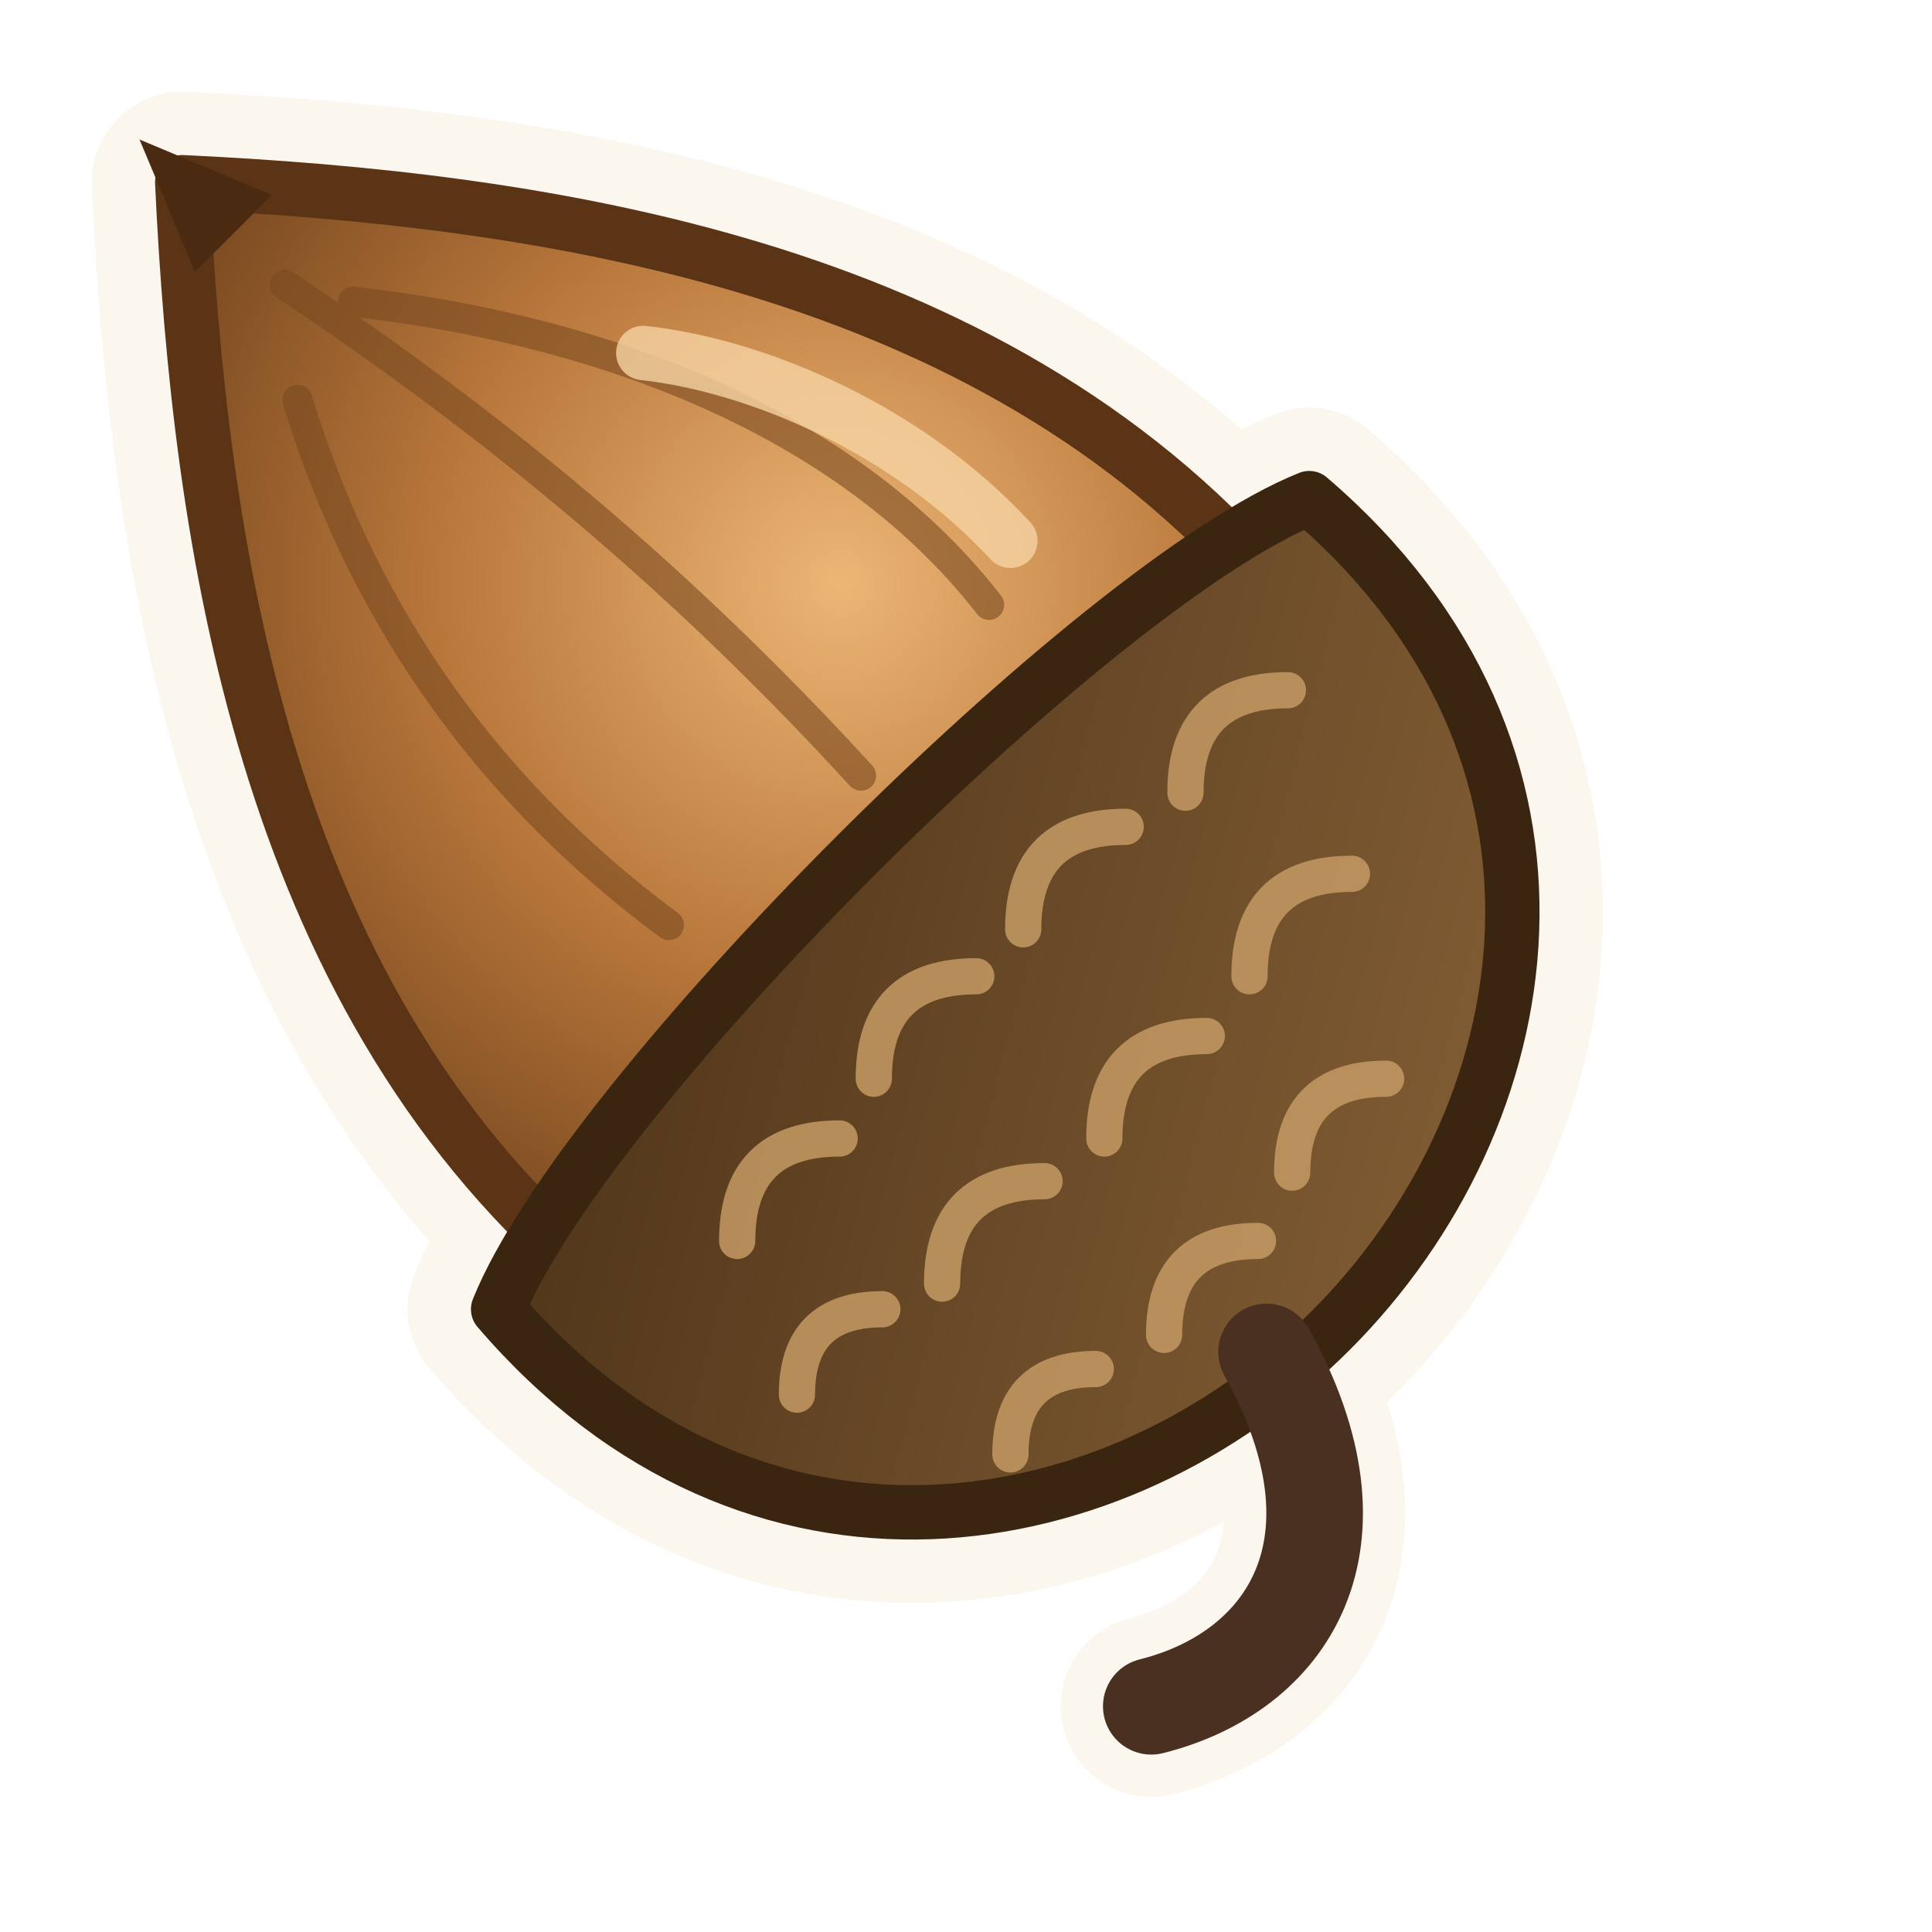
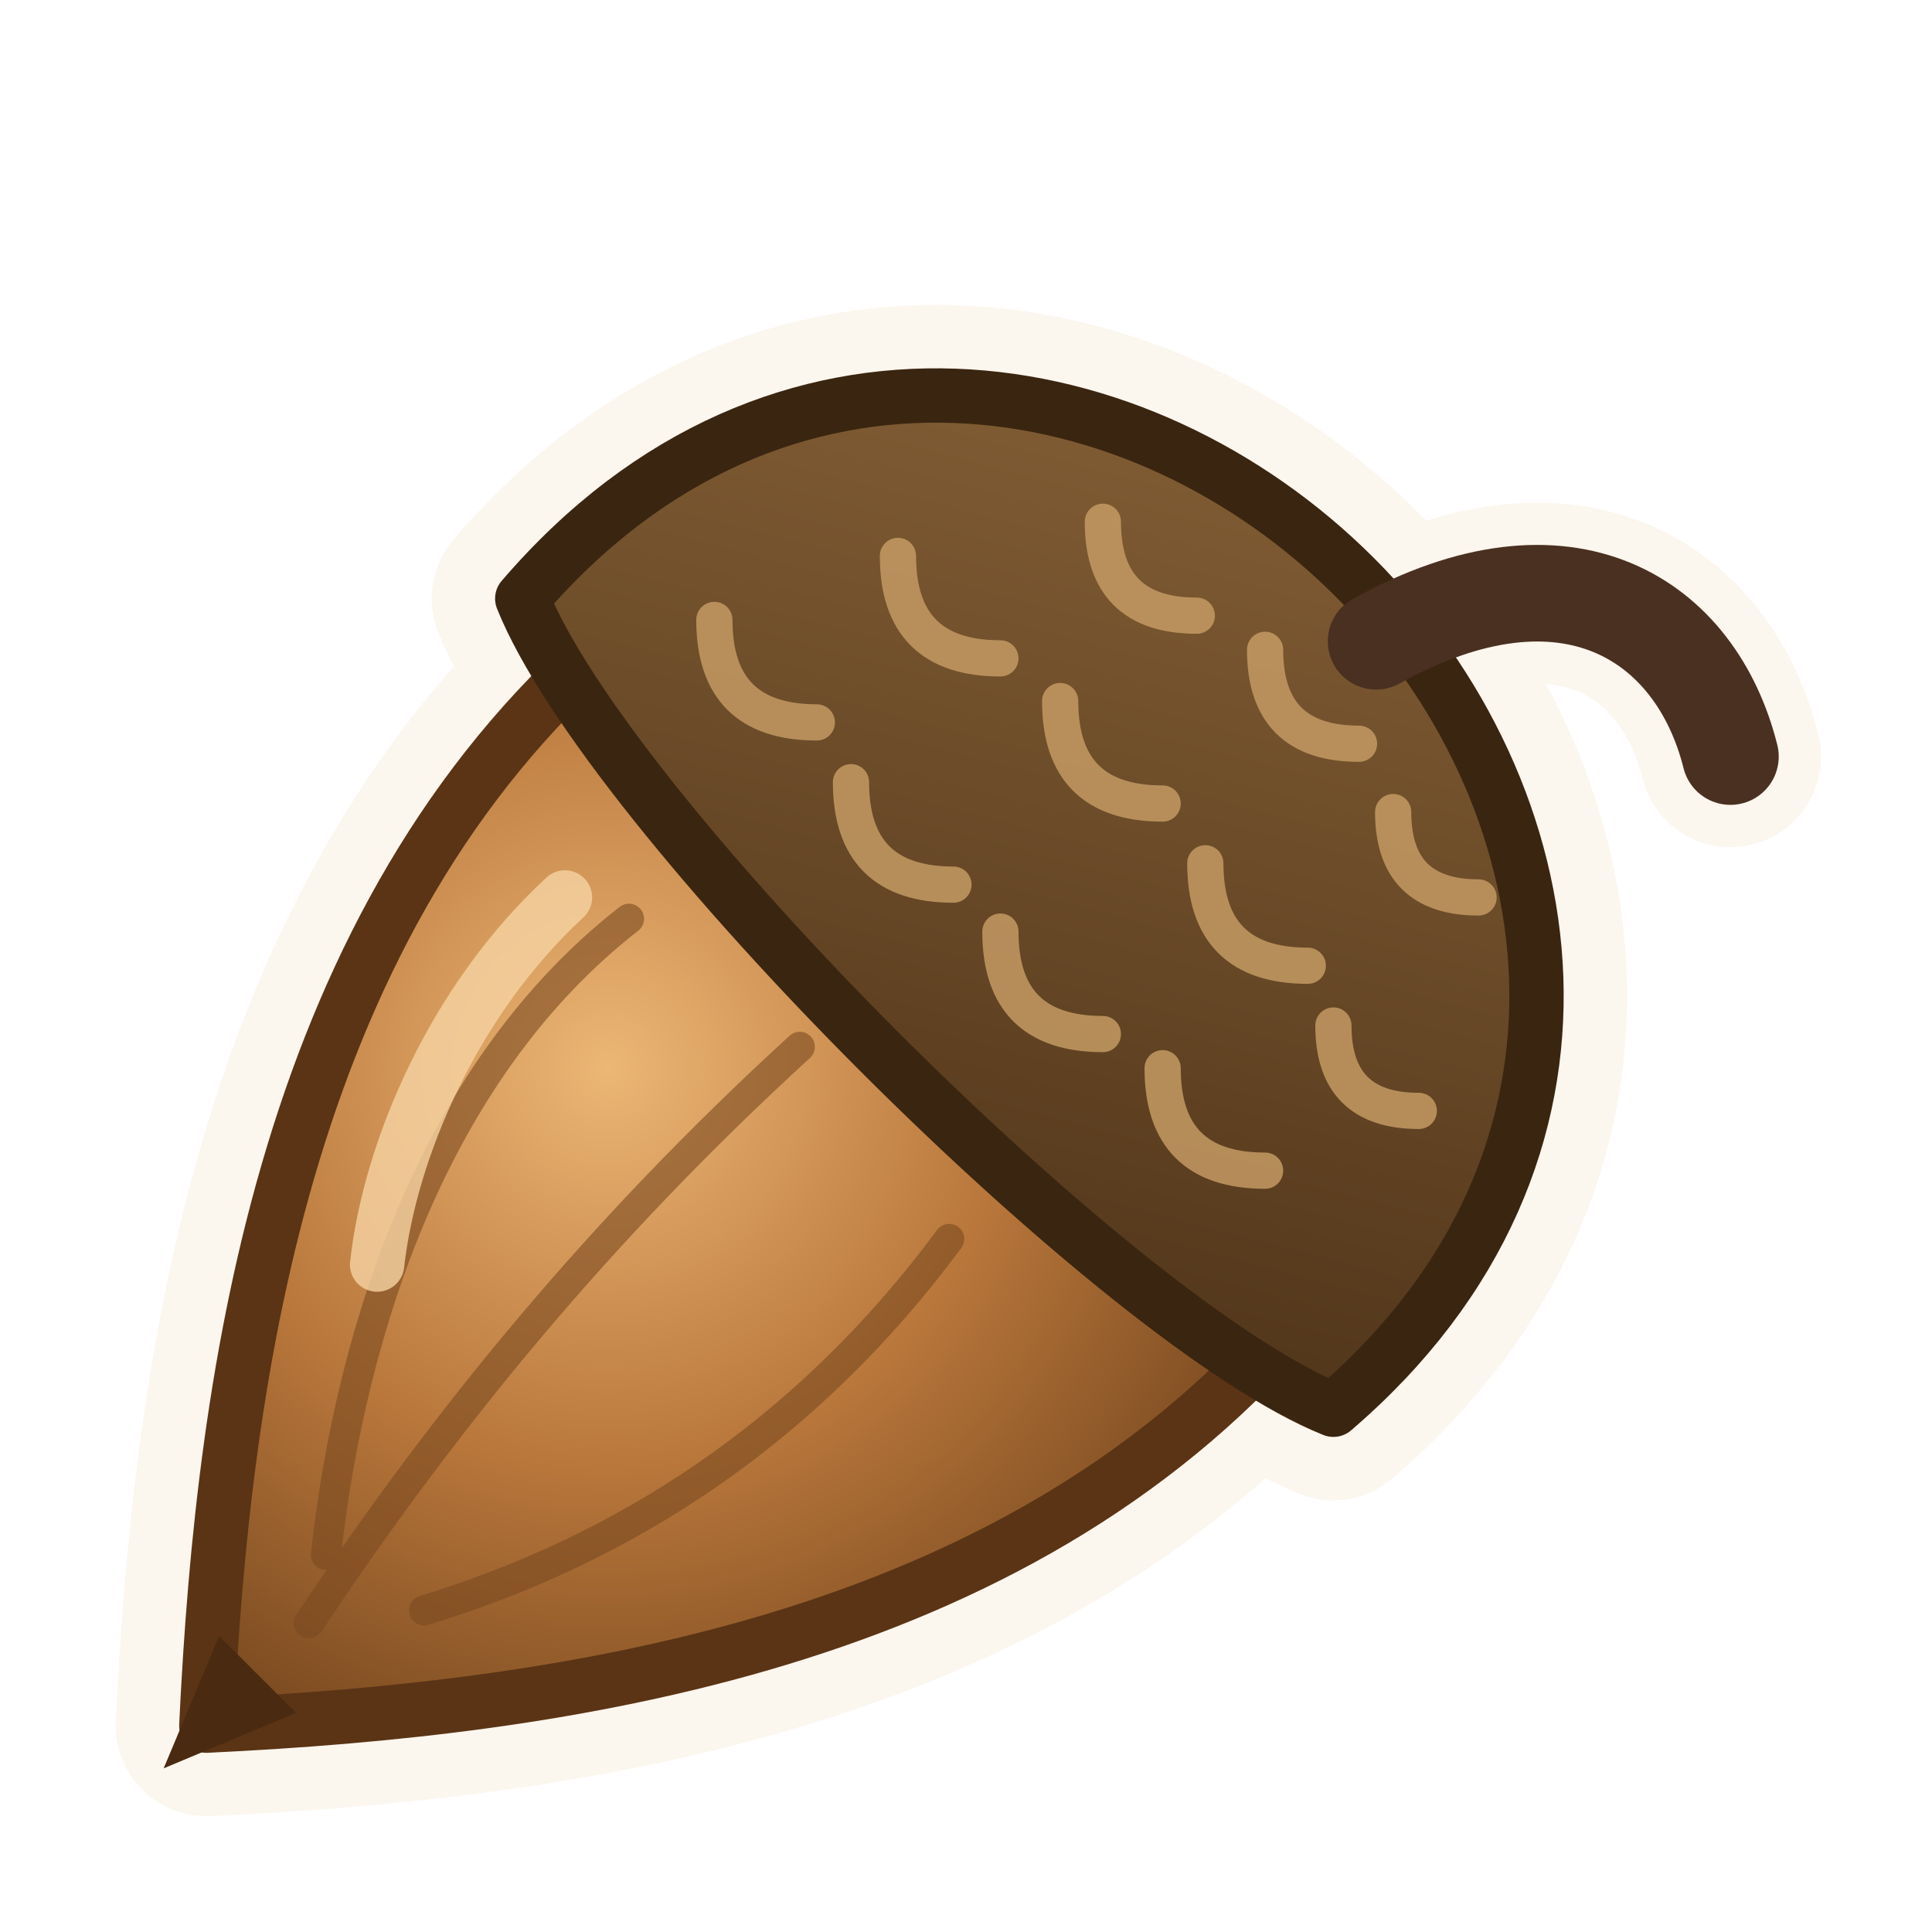
<svg xmlns="http://www.w3.org/2000/svg" width="32" height="32" viewBox="0 0 32 32">
  <defs>
    <radialGradient id="nut" cx="-3" cy="2" r="12" gradientUnits="userSpaceOnUse">
      <stop offset="0" stop-color="#ecb675" />
      <stop offset="0.55" stop-color="#b9773b" />
      <stop offset="1" stop-color="#7a4a20" />
    </radialGradient>
    <linearGradient id="cap" x1="0" y1="0" x2="1" y2="1">
      <stop offset="0" stop-color="#8a6439" />
      <stop offset="1" stop-color="#4f3419" />
    </linearGradient>
  </defs>
-   <g transform="translate(13.2 13.2) rotate(135)" stroke-linejoin="round" stroke-linecap="round">
+   <g transform="translate(13.6 18.4) rotate(45)" stroke-linejoin="round" stroke-linecap="round">
    <g fill="none" stroke="#fbf6ee" stroke-width="3">
      <path d="M-8-3C-8.5 4-4 10 0 14.4 4 10 8.5 4 8-3Z" />
      <path d="M-9.5-2.5C-10-9-5-12.5 0-12.5 5-12.5 10-9 9.5-2.5 6-1-6-1-9.5-2.5Z" />
      <path d="M1-12C2-15.5 4.5-16 6.5-14.8" />
    </g>
    <path d="M-8-3C-8.5 4-4 10 0 14.4 4 10 8.5 4 8-3Z" fill="url(#nut)" stroke="#5a3415" stroke-width="0.9" />
    <path d="M-4.5 0C-5 4-3 8-0.6 11M3 0C3.6 4 2.8 7.5 1.2 10.5M-1 -0.5C-1.2 4-0.8 8 0 12" fill="none" stroke="#7a4a20" stroke-width="0.5" opacity="0.6" />
    <path d="M-5.5 0.5C-5.6 3-4.6 5.5-3.4 7" fill="none" stroke="#f6d3a2" stroke-width="0.9" opacity="0.8" />
    <path d="M-9.5-2.5C-10-9-5-12.5 0-12.5 5-12.5 10-9 9.5-2.5 6-1-6-1-9.5-2.5Z" fill="url(#cap)" stroke="#3a2510" stroke-width="0.9" />
    <g fill="none" stroke="#c49a63" stroke-width="0.6" opacity="0.85">
      <path d="M-7-4.5q1.2 1.2 2.4 0M-3.5-4.2q1.2 1.2 2.4 0M0-4.2q1.2 1.2 2.4 0M3.5-4.5q1.2 1.2 2.4 0" />
      <path d="M-5.6-7.4q1.2 1.2 2.4 0M-2-7.6q1.2 1.2 2.4 0M1.6-7.4q1.2 1.2 2.4 0M5-7q1 1 2 0" />
      <path d="M-3.6-10.2q1.1 1.1 2.2 0M-0.2-10.6q1.1 1.1 2.2 0M3.2-10.2q1 1 2 0" />
    </g>
    <path d="M1-12C2-15.5 4.5-16 6.5-14.8" fill="none" stroke="#4a3020" stroke-width="1.6" />
    <path d="M-0.9 13.2 0 15.4 0.9 13.2Z" fill="#4a2a10" />
  </g>
</svg>
